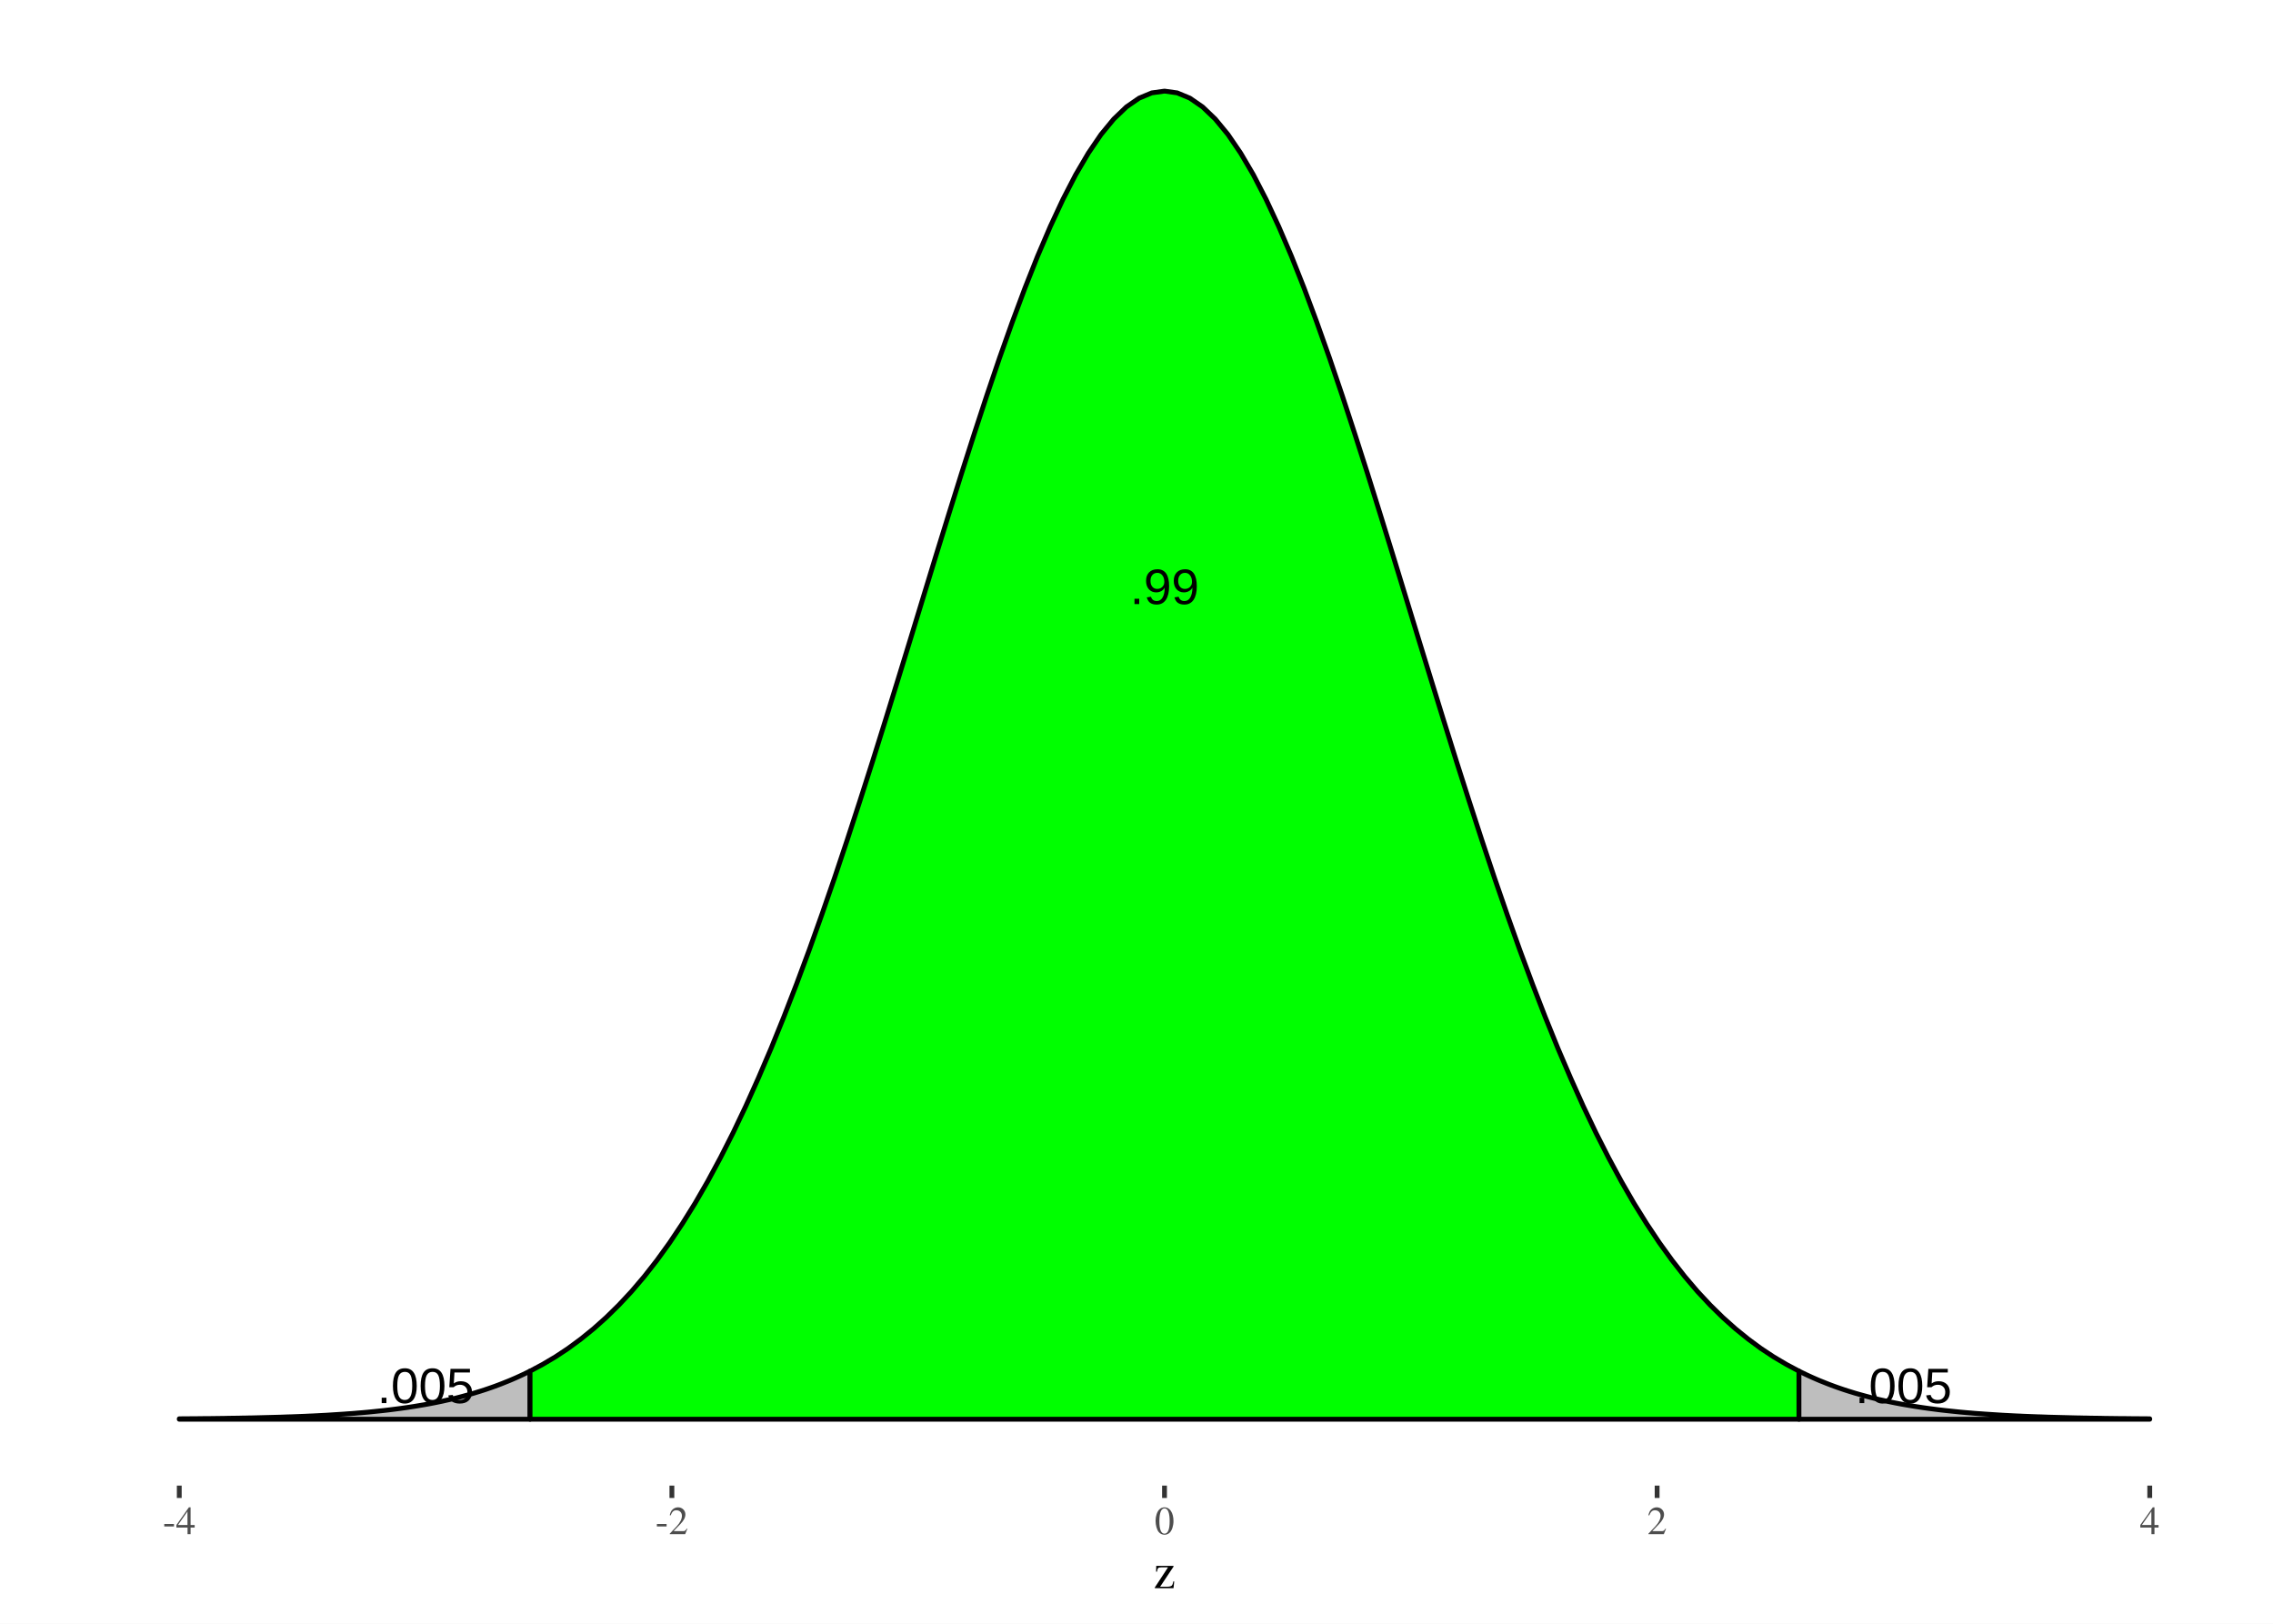
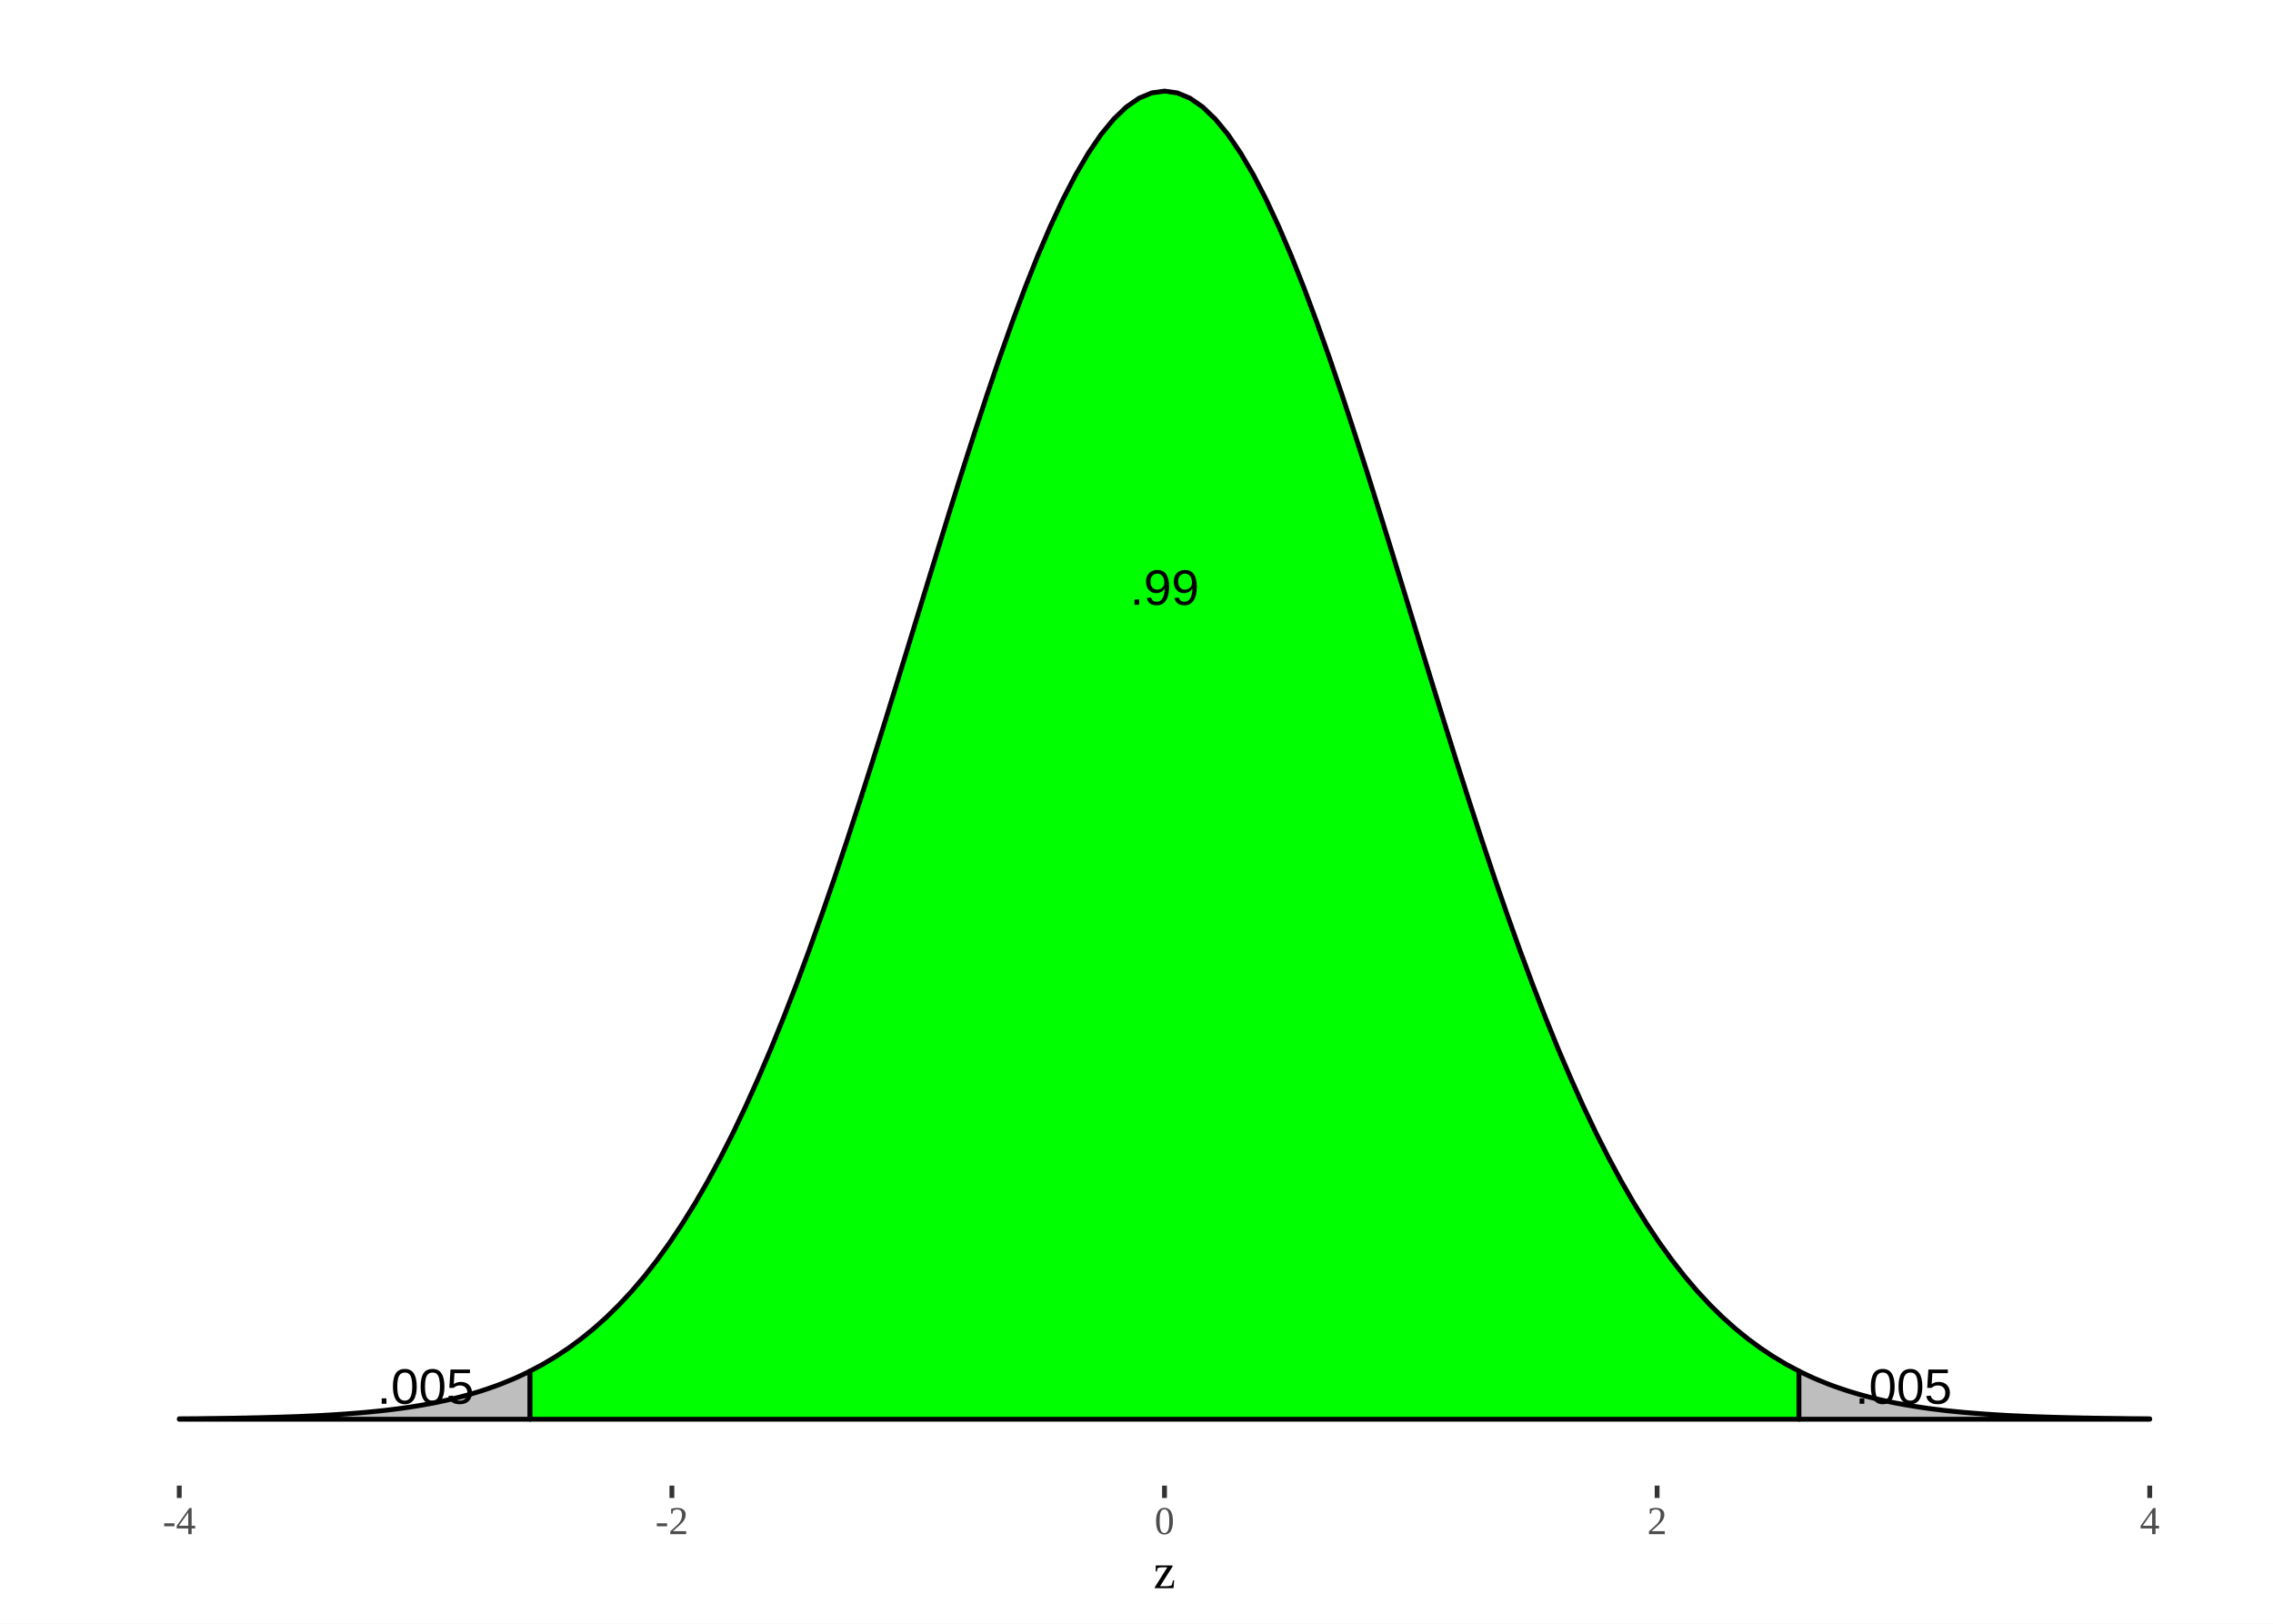
<svg xmlns="http://www.w3.org/2000/svg" viewBox="0 0 504.00 360.00">
  <defs>
    <style type="text/css">
    line, polyline, polygon, path, rect, circle {
      fill: none;
      stroke: #000000;
      stroke-linecap: round;
      stroke-linejoin: round;
      stroke-miterlimit: 10.00;
    }
  </style>
  </defs>
  <rect width="100%" height="100%" style="stroke: none; fill: #FFFFFF;" />
  <defs>
    <clipPath id="cpMTcuOTB8NDk4LjUyfDMyOS4zOHw1LjQ4">
      <rect x="17.90" y="5.48" width="480.62" height="323.90" />
    </clipPath>
  </defs>
-   <polygon points="39.75,314.56 40.52,314.55 41.30,314.55 42.08,314.54 42.86,314.54 43.63,314.53 44.41,314.52 45.19,314.51 45.97,314.50 46.75,314.50 47.52,314.49 48.30,314.48 49.08,314.47 49.86,314.46 50.64,314.44 51.41,314.43 52.19,314.42 52.97,314.41 53.75,314.39 54.52,314.38 55.30,314.36 56.08,314.35 56.86,314.33 57.64,314.31 58.41,314.29 59.19,314.27 59.97,314.25 60.75,314.23 61.52,314.21 62.30,314.19 63.08,314.16 63.86,314.13 64.64,314.11 65.41,314.08 66.19,314.05 66.97,314.02 67.75,313.99 68.53,313.95 69.30,313.92 70.08,313.88 70.86,313.84 71.64,313.80 72.41,313.76 73.19,313.71 73.97,313.66 74.75,313.61 75.53,313.56 76.30,313.51 77.08,313.45 77.86,313.40 78.64,313.34 79.41,313.27 80.19,313.21 80.97,313.14 81.75,313.07 82.53,312.99 83.30,312.91 84.08,312.83 84.86,312.75 85.64,312.66 86.42,312.57 87.19,312.47 87.97,312.37 88.75,312.27 89.53,312.16 90.30,312.05 91.08,311.93 91.86,311.81 92.64,311.68 93.42,311.55 94.19,311.42 94.97,311.28 95.75,311.13 96.53,310.98 97.30,310.82 98.08,310.66 98.86,310.48 99.64,310.31 100.42,310.13 101.19,309.94 101.97,309.74 102.75,309.53 103.53,309.32 104.31,309.10 105.08,308.88 105.86,308.64 106.64,308.40 107.42,308.15 108.19,307.89 108.97,307.62 109.75,307.34 110.53,307.05 111.31,306.75 112.08,306.44 112.86,306.13 113.64,305.80 114.42,305.46 115.19,305.11 115.97,304.75 116.75,304.37 117.53,303.99 117.53,314.66 116.75,314.66 115.97,314.66 115.19,314.66 114.42,314.66 113.64,314.66 112.86,314.66 112.08,314.66 111.31,314.66 110.53,314.66 109.75,314.66 108.97,314.66 108.19,314.66 107.42,314.66 106.64,314.66 105.86,314.66 105.08,314.66 104.31,314.66 103.53,314.66 102.75,314.66 101.97,314.66 101.19,314.66 100.42,314.66 99.64,314.66 98.86,314.66 98.08,314.66 97.30,314.66 96.53,314.66 95.75,314.66 94.97,314.66 94.19,314.66 93.42,314.66 92.64,314.66 91.86,314.66 91.08,314.66 90.30,314.66 89.53,314.66 88.75,314.66 87.97,314.66 87.19,314.66 86.42,314.66 85.64,314.66 84.86,314.66 84.08,314.66 83.30,314.66 82.53,314.66 81.75,314.66 80.97,314.66 80.19,314.66 79.41,314.66 78.64,314.66 77.86,314.66 77.08,314.66 76.30,314.66 75.53,314.66 74.75,314.66 73.97,314.66 73.19,314.66 72.41,314.66 71.64,314.66 70.86,314.66 70.08,314.66 69.30,314.66 68.53,314.66 67.75,314.66 66.97,314.66 66.19,314.66 65.41,314.66 64.64,314.66 63.86,314.66 63.08,314.66 62.30,314.66 61.52,314.66 60.75,314.66 59.97,314.66 59.19,314.66 58.41,314.66 57.64,314.66 56.86,314.66 56.08,314.66 55.30,314.66 54.52,314.66 53.75,314.66 52.97,314.66 52.19,314.66 51.41,314.66 50.64,314.66 49.86,314.66 49.08,314.66 48.30,314.66 47.52,314.66 46.75,314.66 45.97,314.66 45.19,314.66 44.41,314.66 43.63,314.66 42.86,314.66 42.08,314.66 41.30,314.66 40.52,314.66 39.75,314.66 " style="stroke-width: 1.07; fill: #BEBEBE;" clip-path="url(#cpMTcuOTB8NDk4LjUyfDMyOS4zOHw1LjQ4)" />
-   <polygon points="117.53,303.99 120.34,302.49 123.16,300.82 125.97,298.96 128.78,296.89 131.60,294.61 134.41,292.10 137.22,289.34 140.04,286.32 142.85,283.02 145.66,279.43 148.48,275.53 151.29,271.32 154.11,266.79 156.92,261.92 159.73,256.71 162.55,251.15 165.36,245.25 168.17,238.99 170.99,232.40 173.80,225.46 176.61,218.20 179.43,210.62 182.24,202.74 185.06,194.59 187.87,186.18 190.68,177.55 193.50,168.72 196.31,159.74 199.12,150.65 201.94,141.48 204.75,132.28 207.56,123.10 210.38,113.99 213.19,105.01 216.01,96.21 218.82,87.64 221.63,79.36 224.45,71.42 227.26,63.88 230.07,56.79 232.89,50.21 235.70,44.18 238.51,38.74 241.33,33.94 244.14,29.81 246.96,26.39 249.77,23.70 252.58,21.76 255.40,20.59 258.21,20.20 261.02,20.59 263.84,21.76 266.65,23.70 269.46,26.39 272.28,29.81 275.09,33.94 277.91,38.74 280.72,44.18 283.53,50.21 286.35,56.79 289.16,63.88 291.97,71.42 294.79,79.36 297.60,87.64 300.41,96.21 303.23,105.01 306.04,113.99 308.86,123.10 311.67,132.28 314.48,141.48 317.30,150.65 320.11,159.74 322.92,168.72 325.74,177.55 328.55,186.18 331.36,194.59 334.18,202.74 336.99,210.62 339.81,218.20 342.62,225.46 345.43,232.40 348.25,238.99 351.06,245.25 353.87,251.15 356.69,256.71 359.50,261.92 362.31,266.79 365.13,271.32 367.94,275.53 370.76,279.43 373.57,283.02 376.38,286.32 379.20,289.34 382.01,292.10 384.82,294.61 387.64,296.89 390.45,298.96 393.26,300.82 396.08,302.49 398.89,303.99 398.89,314.66 396.08,314.66 393.26,314.66 390.45,314.66 387.64,314.66 384.82,314.66 382.01,314.66 379.20,314.66 376.38,314.66 373.57,314.66 370.76,314.66 367.94,314.66 365.13,314.66 362.31,314.66 359.50,314.66 356.69,314.66 353.87,314.66 351.06,314.66 348.25,314.66 345.43,314.66 342.62,314.66 339.81,314.66 336.99,314.66 334.18,314.66 331.36,314.66 328.55,314.66 325.74,314.66 322.92,314.66 320.11,314.66 317.30,314.66 314.48,314.66 311.67,314.66 308.86,314.66 306.04,314.66 303.23,314.66 300.41,314.66 297.60,314.66 294.79,314.66 291.97,314.66 289.16,314.66 286.35,314.66 283.53,314.66 280.72,314.66 277.91,314.66 275.09,314.66 272.28,314.66 269.46,314.66 266.65,314.66 263.84,314.66 261.02,314.66 258.21,314.66 255.40,314.66 252.58,314.66 249.77,314.66 246.96,314.66 244.14,314.66 241.33,314.66 238.51,314.66 235.70,314.66 232.89,314.66 230.07,314.66 227.26,314.66 224.45,314.66 221.63,314.66 218.82,314.66 216.01,314.66 213.19,314.66 210.38,314.66 207.56,314.66 204.75,314.66 201.94,314.66 199.12,314.66 196.31,314.66 193.50,314.66 190.68,314.66 187.87,314.66 185.06,314.66 182.24,314.66 179.43,314.66 176.61,314.66 173.80,314.66 170.99,314.66 168.17,314.66 165.36,314.66 162.55,314.66 159.73,314.66 156.92,314.66 154.11,314.66 151.29,314.66 148.48,314.66 145.66,314.66 142.85,314.66 140.04,314.66 137.22,314.66 134.41,314.66 131.60,314.66 128.78,314.66 125.97,314.66 123.16,314.66 120.34,314.66 117.53,314.66 " style="stroke-width: 1.07; fill: #00FF00;" clip-path="url(#cpMTcuOTB8NDk4LjUyfDMyOS4zOHw1LjQ4)" />
-   <polygon points="398.89,303.99 399.67,304.37 400.45,304.75 401.23,305.11 402.00,305.46 402.78,305.80 403.56,306.13 404.34,306.44 405.11,306.75 405.89,307.05 406.67,307.34 407.45,307.62 408.23,307.89 409.00,308.15 409.78,308.40 410.56,308.64 411.34,308.88 412.11,309.10 412.89,309.32 413.67,309.53 414.45,309.74 415.23,309.94 416.00,310.13 416.78,310.31 417.56,310.48 418.34,310.66 419.11,310.82 419.89,310.98 420.67,311.13 421.45,311.28 422.23,311.42 423.00,311.55 423.78,311.68 424.56,311.81 425.34,311.93 426.12,312.05 426.89,312.16 427.67,312.27 428.45,312.37 429.23,312.47 430.00,312.57 430.78,312.66 431.56,312.75 432.34,312.83 433.12,312.91 433.89,312.99 434.67,313.07 435.45,313.14 436.23,313.21 437.00,313.27 437.78,313.34 438.56,313.40 439.34,313.45 440.12,313.51 440.89,313.56 441.67,313.61 442.45,313.66 443.23,313.71 444.01,313.76 444.78,313.80 445.56,313.84 446.34,313.88 447.12,313.92 447.89,313.95 448.67,313.99 449.45,314.02 450.23,314.05 451.01,314.08 451.78,314.11 452.56,314.13 453.34,314.16 454.12,314.19 454.89,314.21 455.67,314.23 456.45,314.25 457.23,314.27 458.01,314.29 458.78,314.31 459.56,314.33 460.34,314.35 461.12,314.36 461.90,314.38 462.67,314.39 463.45,314.41 464.23,314.42 465.01,314.43 465.78,314.44 466.56,314.46 467.34,314.47 468.12,314.48 468.90,314.49 469.67,314.50 470.45,314.50 471.23,314.51 472.01,314.52 472.78,314.53 473.56,314.54 474.34,314.54 475.12,314.55 475.90,314.55 476.67,314.56 476.67,314.66 475.90,314.66 475.12,314.66 474.34,314.66 473.56,314.66 472.78,314.66 472.01,314.66 471.23,314.66 470.45,314.66 469.67,314.66 468.90,314.66 468.12,314.66 467.34,314.66 466.56,314.66 465.78,314.66 465.01,314.66 464.23,314.66 463.45,314.66 462.67,314.66 461.90,314.66 461.12,314.66 460.34,314.66 459.56,314.66 458.78,314.66 458.01,314.66 457.23,314.66 456.45,314.66 455.67,314.66 454.89,314.66 454.12,314.66 453.34,314.66 452.56,314.66 451.78,314.66 451.01,314.66 450.23,314.66 449.45,314.66 448.67,314.66 447.89,314.66 447.12,314.66 446.34,314.66 445.56,314.66 444.78,314.66 444.01,314.66 443.23,314.66 442.45,314.66 441.67,314.66 440.89,314.66 440.12,314.66 439.34,314.66 438.56,314.66 437.78,314.66 437.00,314.66 436.23,314.66 435.45,314.66 434.67,314.66 433.89,314.66 433.12,314.66 432.34,314.66 431.56,314.66 430.78,314.66 430.00,314.66 429.23,314.66 428.45,314.66 427.67,314.66 426.89,314.66 426.12,314.66 425.34,314.66 424.56,314.66 423.78,314.66 423.00,314.66 422.23,314.66 421.45,314.66 420.67,314.66 419.89,314.66 419.11,314.66 418.34,314.66 417.56,314.66 416.78,314.66 416.00,314.66 415.23,314.66 414.45,314.66 413.67,314.66 412.89,314.66 412.11,314.66 411.34,314.66 410.56,314.66 409.78,314.66 409.00,314.66 408.23,314.66 407.45,314.66 406.67,314.66 405.89,314.66 405.11,314.66 404.34,314.66 403.56,314.66 402.78,314.66 402.00,314.66 401.23,314.66 400.45,314.66 399.67,314.66 398.89,314.66 " style="stroke-width: 1.07; fill: #BEBEBE;" clip-path="url(#cpMTcuOTB8NDk4LjUyfDMyOS4zOHw1LjQ4)" />
+   <polygon points="39.75,314.56 40.52,314.55 41.30,314.55 42.08,314.54 42.86,314.53 43.64,314.53 44.41,314.52 45.19,314.51 45.97,314.50 46.75,314.49 47.52,314.48 48.30,314.47 49.08,314.46 49.86,314.45 50.64,314.44 51.41,314.43 52.19,314.42 52.97,314.40 53.75,314.39 54.53,314.38 55.30,314.36 56.08,314.34 56.86,314.33 57.64,314.31 58.41,314.29 59.19,314.27 59.97,314.25 60.75,314.23 61.53,314.21 62.30,314.18 63.08,314.16 63.86,314.13 64.64,314.11 65.41,314.08 66.19,314.05 66.97,314.02 67.75,313.98 68.53,313.95 69.30,313.91 70.08,313.88 70.86,313.84 71.64,313.80 72.42,313.75 73.19,313.71 73.97,313.66 74.75,313.61 75.53,313.56 76.30,313.51 77.08,313.45 77.86,313.39 78.64,313.33 79.42,313.27 80.19,313.20 80.97,313.14 81.75,313.06 82.53,312.99 83.30,312.91 84.08,312.83 84.86,312.75 85.64,312.66 86.42,312.56 87.19,312.47 87.97,312.37 88.75,312.27 89.53,312.16 90.31,312.05 91.08,311.93 91.86,311.81 92.64,311.68 93.42,311.55 94.19,311.42 94.97,311.27 95.75,311.13 96.53,310.98 97.31,310.82 98.08,310.65 98.86,310.48 99.64,310.31 100.42,310.12 101.19,309.93 101.97,309.74 102.75,309.53 103.53,309.32 104.31,309.10 105.08,308.87 105.86,308.64 106.64,308.40 107.42,308.14 108.20,307.88 108.97,307.61 109.75,307.34 110.53,307.05 111.31,306.75 112.08,306.44 112.86,306.12 113.64,305.80 114.42,305.46 115.20,305.11 115.97,304.74 116.75,304.37 117.53,303.98 117.53,314.66 116.75,314.66 115.97,314.66 115.20,314.66 114.42,314.66 113.64,314.66 112.86,314.66 112.08,314.66 111.31,314.66 110.53,314.66 109.75,314.66 108.97,314.66 108.20,314.66 107.42,314.66 106.64,314.66 105.86,314.66 105.08,314.66 104.31,314.66 103.53,314.66 102.75,314.66 101.97,314.66 101.19,314.66 100.42,314.66 99.64,314.66 98.86,314.66 98.08,314.66 97.31,314.66 96.53,314.66 95.75,314.66 94.97,314.66 94.19,314.66 93.42,314.66 92.64,314.66 91.86,314.66 91.08,314.66 90.31,314.66 89.53,314.66 88.75,314.66 87.97,314.66 87.19,314.66 86.42,314.66 85.64,314.66 84.86,314.66 84.08,314.66 83.30,314.66 82.53,314.66 81.75,314.66 80.97,314.66 80.19,314.66 79.42,314.66 78.64,314.66 77.86,314.66 77.08,314.66 76.30,314.66 75.53,314.66 74.75,314.66 73.97,314.66 73.19,314.66 72.42,314.66 71.64,314.66 70.86,314.66 70.08,314.66 69.30,314.66 68.53,314.66 67.75,314.66 66.97,314.66 66.19,314.66 65.41,314.66 64.64,314.66 63.86,314.66 63.08,314.66 62.30,314.66 61.53,314.66 60.75,314.66 59.97,314.66 59.19,314.66 58.41,314.66 57.64,314.66 56.86,314.66 56.08,314.66 55.30,314.66 54.53,314.66 53.75,314.66 52.97,314.66 52.19,314.66 51.41,314.66 50.64,314.66 49.86,314.66 49.08,314.66 48.30,314.66 47.52,314.66 46.75,314.66 45.97,314.66 45.19,314.66 44.41,314.66 43.64,314.66 42.86,314.66 42.08,314.66 41.30,314.66 40.52,314.66 39.75,314.66 " style="stroke-width: 1.07; fill: #BEBEBE;" clip-path="url(#cpMTcuOTB8NDk4LjUyfDMyOS4zOHw1LjQ4)" />
+   <polygon points="117.53,303.98 120.34,302.49 123.16,300.81 125.97,298.95 128.78,296.89 131.60,294.61 134.41,292.10 137.22,289.34 140.04,286.32 142.85,283.02 145.67,279.42 148.48,275.53 151.29,271.32 154.11,266.79 156.92,261.92 159.73,256.71 162.55,251.15 165.36,245.25 168.17,238.99 170.99,232.40 173.80,225.46 176.62,218.20 179.43,210.62 182.24,202.74 185.06,194.59 187.87,186.18 190.68,177.55 193.50,168.72 196.31,159.74 199.12,150.65 201.94,141.48 204.75,132.28 207.57,123.10 210.38,113.99 213.19,105.01 216.01,96.21 218.82,87.64 221.63,79.36 224.45,71.42 227.26,63.88 230.07,56.79 232.89,50.21 235.70,44.18 238.52,38.74 241.33,33.94 244.14,29.81 246.96,26.39 249.77,23.70 252.58,21.76 255.40,20.59 258.21,20.20 261.02,20.59 263.84,21.76 266.65,23.70 269.46,26.39 272.28,29.81 275.09,33.94 277.91,38.74 280.72,44.18 283.53,50.21 286.35,56.79 289.16,63.88 291.97,71.42 294.79,79.36 297.60,87.64 300.41,96.21 303.23,105.01 306.04,113.99 308.86,123.10 311.67,132.28 314.48,141.48 317.30,150.65 320.11,159.74 322.92,168.72 325.74,177.55 328.55,186.18 331.36,194.59 334.18,202.74 336.99,210.62 339.81,218.20 342.62,225.46 345.43,232.40 348.25,238.99 351.06,245.25 353.87,251.15 356.69,256.71 359.50,261.92 362.31,266.79 365.13,271.32 367.94,275.53 370.76,279.42 373.57,283.02 376.38,286.32 379.20,289.34 382.01,292.10 384.82,294.61 387.64,296.89 390.45,298.95 393.26,300.81 396.08,302.49 398.89,303.98 398.89,314.66 396.08,314.66 393.26,314.66 390.45,314.66 387.64,314.66 384.82,314.66 382.01,314.66 379.20,314.66 376.38,314.66 373.57,314.66 370.76,314.66 367.94,314.66 365.13,314.66 362.31,314.66 359.50,314.66 356.69,314.66 353.87,314.66 351.06,314.66 348.25,314.66 345.43,314.66 342.62,314.66 339.81,314.66 336.99,314.66 334.18,314.66 331.36,314.66 328.55,314.66 325.74,314.66 322.92,314.66 320.11,314.66 317.30,314.66 314.48,314.66 311.67,314.66 308.86,314.66 306.04,314.66 303.23,314.66 300.41,314.66 297.60,314.66 294.79,314.66 291.97,314.66 289.16,314.66 286.35,314.66 283.53,314.66 280.72,314.66 277.91,314.66 275.09,314.66 272.28,314.66 269.46,314.66 266.65,314.66 263.84,314.66 261.02,314.66 258.21,314.66 255.40,314.66 252.58,314.66 249.77,314.66 246.96,314.66 244.14,314.66 241.33,314.66 238.52,314.66 235.70,314.66 232.89,314.66 230.07,314.66 227.26,314.66 224.45,314.66 221.63,314.66 218.82,314.66 216.01,314.66 213.19,314.66 210.38,314.66 207.57,314.66 204.75,314.66 201.94,314.66 199.12,314.66 196.31,314.66 193.50,314.66 190.68,314.66 187.87,314.66 185.06,314.66 182.24,314.66 179.43,314.66 176.62,314.66 173.80,314.66 170.99,314.66 168.17,314.66 165.36,314.66 162.55,314.66 159.73,314.66 156.92,314.66 154.11,314.66 151.29,314.66 148.48,314.66 145.67,314.66 142.85,314.66 140.04,314.66 137.22,314.66 134.41,314.66 131.60,314.66 128.78,314.66 125.97,314.66 123.16,314.66 120.34,314.66 117.53,314.66 " style="stroke-width: 1.07; fill: #00FF00;" clip-path="url(#cpMTcuOTB8NDk4LjUyfDMyOS4zOHw1LjQ4)" />
+   <polygon points="398.89,303.98 399.67,304.37 400.45,304.74 401.23,305.11 402.00,305.46 402.78,305.80 403.56,306.12 404.34,306.44 405.11,306.75 405.89,307.05 406.67,307.34 407.45,307.61 408.23,307.88 409.00,308.14 409.78,308.40 410.56,308.64 411.34,308.87 412.11,309.10 412.89,309.32 413.67,309.53 414.45,309.74 415.23,309.93 416.00,310.12 416.78,310.31 417.56,310.48 418.34,310.65 419.12,310.82 419.89,310.98 420.67,311.13 421.45,311.27 422.23,311.42 423.00,311.55 423.78,311.68 424.56,311.81 425.34,311.93 426.12,312.05 426.89,312.16 427.67,312.27 428.45,312.37 429.23,312.47 430.00,312.56 430.78,312.66 431.56,312.75 432.34,312.83 433.12,312.91 433.89,312.99 434.67,313.06 435.45,313.14 436.23,313.20 437.01,313.27 437.78,313.33 438.56,313.39 439.34,313.45 440.12,313.51 440.89,313.56 441.67,313.61 442.45,313.66 443.23,313.71 444.01,313.75 444.78,313.80 445.56,313.84 446.34,313.88 447.12,313.91 447.89,313.95 448.67,313.98 449.45,314.02 450.23,314.05 451.01,314.08 451.78,314.11 452.56,314.13 453.34,314.16 454.12,314.18 454.90,314.21 455.67,314.23 456.45,314.25 457.23,314.27 458.01,314.29 458.78,314.31 459.56,314.33 460.34,314.34 461.12,314.36 461.90,314.38 462.67,314.39 463.45,314.40 464.23,314.42 465.01,314.43 465.78,314.44 466.56,314.45 467.34,314.46 468.12,314.47 468.90,314.48 469.67,314.49 470.45,314.50 471.23,314.51 472.01,314.52 472.79,314.53 473.56,314.53 474.34,314.54 475.12,314.55 475.90,314.55 476.67,314.56 476.67,314.66 475.90,314.66 475.12,314.66 474.34,314.66 473.56,314.66 472.79,314.66 472.01,314.66 471.23,314.66 470.45,314.66 469.67,314.66 468.90,314.66 468.12,314.66 467.34,314.66 466.56,314.66 465.78,314.66 465.01,314.66 464.23,314.66 463.45,314.66 462.67,314.66 461.90,314.66 461.12,314.66 460.34,314.66 459.56,314.66 458.78,314.66 458.01,314.66 457.23,314.66 456.45,314.66 455.67,314.66 454.90,314.66 454.12,314.66 453.34,314.66 452.56,314.66 451.78,314.66 451.01,314.66 450.23,314.66 449.45,314.66 448.67,314.66 447.89,314.66 447.12,314.66 446.34,314.66 445.56,314.66 444.78,314.66 444.01,314.66 443.23,314.66 442.45,314.66 441.67,314.66 440.89,314.66 440.12,314.66 439.34,314.66 438.56,314.66 437.78,314.66 437.01,314.66 436.23,314.66 435.45,314.66 434.67,314.66 433.89,314.66 433.12,314.66 432.34,314.66 431.56,314.66 430.78,314.66 430.00,314.66 429.23,314.66 428.45,314.66 427.67,314.66 426.89,314.66 426.12,314.66 425.34,314.66 424.56,314.66 423.78,314.66 423.00,314.66 422.23,314.66 421.45,314.66 420.67,314.66 419.89,314.66 419.12,314.66 418.34,314.66 417.56,314.66 416.78,314.66 416.00,314.66 415.23,314.66 414.45,314.66 413.67,314.66 412.89,314.66 412.11,314.66 411.34,314.66 410.56,314.66 409.78,314.66 409.00,314.66 408.23,314.66 407.45,314.66 406.67,314.66 405.89,314.66 405.11,314.66 404.34,314.66 403.56,314.66 402.78,314.66 402.00,314.66 401.23,314.66 400.45,314.66 399.67,314.66 398.89,314.66 " style="stroke-width: 1.07; fill: #BEBEBE;" clip-path="url(#cpMTcuOTB8NDk4LjUyfDMyOS4zOHw1LjQ4)" />
  <g clip-path="url(#cpMTcuOTB8NDk4LjUyfDMyOS4zOHw1LjQ4)">
-     <text x="250.54" y="133.93" style="font-size: 11.04px; font-family: Arimo;" textLength="15.35px" lengthAdjust="spacingAndGlyphs">.99</text>
+     <text x="250.54" y="134.09" style="font-size: 11.04px; font-family: Arial;" textLength="15.35px" lengthAdjust="spacingAndGlyphs">.99</text>
  </g>
  <g clip-path="url(#cpMTcuOTB8NDk4LjUyfDMyOS4zOHw1LjQ4)">
-     <text x="83.62" y="311.08" style="font-size: 11.04px; font-family: Arimo;" textLength="21.49px" lengthAdjust="spacingAndGlyphs">.005</text>
+     <text x="83.62" y="311.23" style="font-size: 11.04px; font-family: Arial;" textLength="21.49px" lengthAdjust="spacingAndGlyphs">.005</text>
  </g>
  <g clip-path="url(#cpMTcuOTB8NDk4LjUyfDMyOS4zOHw1LjQ4)">
-     <text x="411.31" y="311.08" style="font-size: 11.04px; font-family: Arimo;" textLength="21.49px" lengthAdjust="spacingAndGlyphs">.005</text>
+     <text x="411.32" y="311.23" style="font-size: 11.04px; font-family: Arial;" textLength="21.49px" lengthAdjust="spacingAndGlyphs">.005</text>
  </g>
  <defs>
    <clipPath id="cpMC4wMHw1MDQuMDB8MzYwLjAwfDAuMDA=">
      <rect x="0.00" y="0.00" width="504.00" height="360.00" />
    </clipPath>
  </defs>
  <polyline points="39.75,332.12 39.75,329.38 " style="stroke-width: 1.07; stroke: #333333; stroke-linecap: butt;" clip-path="url(#cpMC4wMHw1MDQuMDB8MzYwLjAwfDAuMDA=)" />
  <polyline points="148.98,332.12 148.98,329.38 " style="stroke-width: 1.07; stroke: #333333; stroke-linecap: butt;" clip-path="url(#cpMC4wMHw1MDQuMDB8MzYwLjAwfDAuMDA=)" />
  <polyline points="258.21,332.12 258.21,329.38 " style="stroke-width: 1.07; stroke: #333333; stroke-linecap: butt;" clip-path="url(#cpMC4wMHw1MDQuMDB8MzYwLjAwfDAuMDA=)" />
  <polyline points="367.44,332.12 367.44,329.38 " style="stroke-width: 1.07; stroke: #333333; stroke-linecap: butt;" clip-path="url(#cpMC4wMHw1MDQuMDB8MzYwLjAwfDAuMDA=)" />
  <polyline points="476.67,332.12 476.67,329.38 " style="stroke-width: 1.07; stroke: #333333; stroke-linecap: butt;" clip-path="url(#cpMC4wMHw1MDQuMDB8MzYwLjAwfDAuMDA=)" />
  <g clip-path="url(#cpMC4wMHw1MDQuMDB8MzYwLjAwfDAuMDA=)">
-     <text x="36.08" y="340.14" style="font-size: 8.80px; fill: #4D4D4D; font-family: TeX Gyre Termes;" textLength="7.33px" lengthAdjust="spacingAndGlyphs">-4</text>
+     <text x="36.08" y="340.14" style="font-size: 8.80px; fill: #4D4D4D; font-family: Times New Roman;" textLength="7.33px" lengthAdjust="spacingAndGlyphs">-4</text>
  </g>
  <g clip-path="url(#cpMC4wMHw1MDQuMDB8MzYwLjAwfDAuMDA=)">
-     <text x="145.31" y="340.14" style="font-size: 8.80px; fill: #4D4D4D; font-family: TeX Gyre Termes;" textLength="7.33px" lengthAdjust="spacingAndGlyphs">-2</text>
+     <text x="145.31" y="340.14" style="font-size: 8.80px; fill: #4D4D4D; font-family: Times New Roman;" textLength="7.33px" lengthAdjust="spacingAndGlyphs">-2</text>
  </g>
  <g clip-path="url(#cpMC4wMHw1MDQuMDB8MzYwLjAwfDAuMDA=)">
-     <text x="256.01" y="340.14" style="font-size: 8.80px; fill: #4D4D4D; font-family: TeX Gyre Termes;" textLength="4.40px" lengthAdjust="spacingAndGlyphs">0</text>
+     <text x="256.01" y="340.14" style="font-size: 8.80px; fill: #4D4D4D; font-family: Times New Roman;" textLength="4.40px" lengthAdjust="spacingAndGlyphs">0</text>
  </g>
  <g clip-path="url(#cpMC4wMHw1MDQuMDB8MzYwLjAwfDAuMDA=)">
-     <text x="365.24" y="340.14" style="font-size: 8.80px; fill: #4D4D4D; font-family: TeX Gyre Termes;" textLength="4.40px" lengthAdjust="spacingAndGlyphs">2</text>
+     <text x="365.24" y="340.14" style="font-size: 8.80px; fill: #4D4D4D; font-family: Times New Roman;" textLength="4.40px" lengthAdjust="spacingAndGlyphs">2</text>
  </g>
  <g clip-path="url(#cpMC4wMHw1MDQuMDB8MzYwLjAwfDAuMDA=)">
-     <text x="474.47" y="340.14" style="font-size: 8.80px; fill: #4D4D4D; font-family: TeX Gyre Termes;" textLength="4.40px" lengthAdjust="spacingAndGlyphs">4</text>
+     <text x="474.47" y="340.14" style="font-size: 8.80px; fill: #4D4D4D; font-family: Times New Roman;" textLength="4.40px" lengthAdjust="spacingAndGlyphs">4</text>
  </g>
  <g clip-path="url(#cpMC4wMHw1MDQuMDB8MzYwLjAwfDAuMDA=)">
-     <text x="255.77" y="352.12" style="font-size: 11.00px; font-family: TeX Gyre Termes;" textLength="4.88px" lengthAdjust="spacingAndGlyphs">z</text>
+     <text x="255.77" y="352.12" style="font-size: 11.00px; font-family: Times New Roman;" textLength="4.88px" lengthAdjust="spacingAndGlyphs">z</text>
  </g>
</svg>
